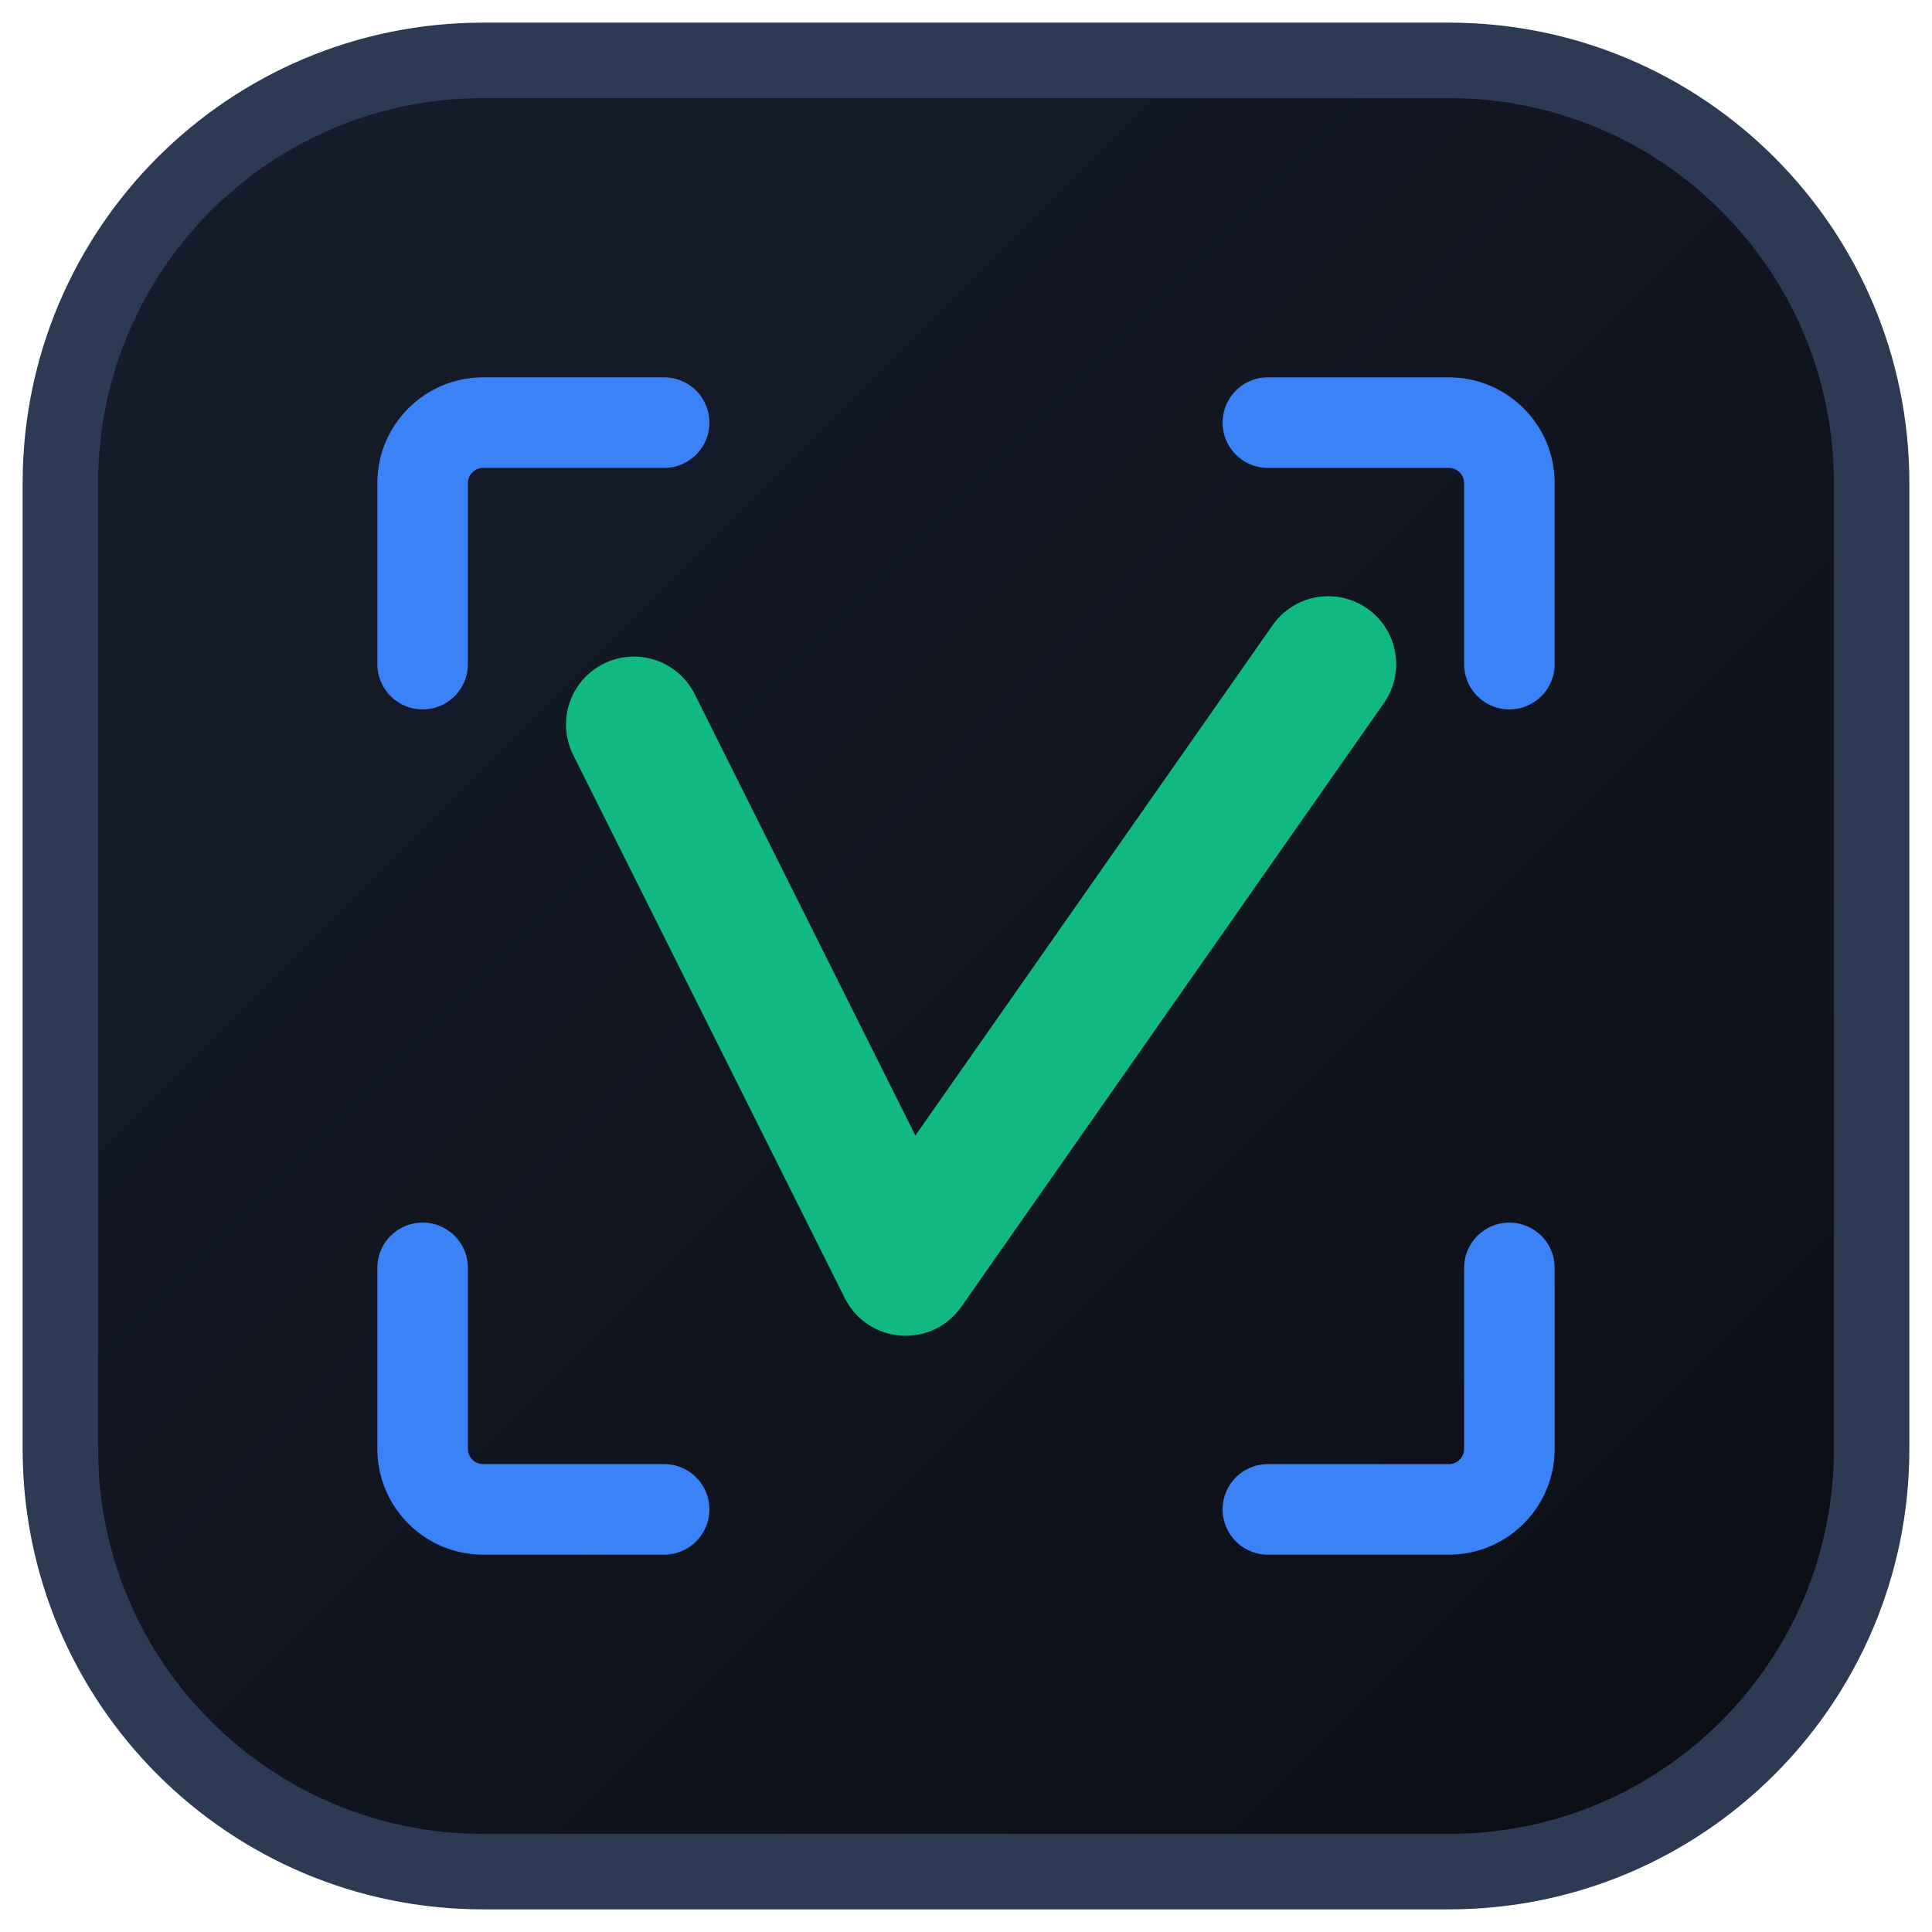
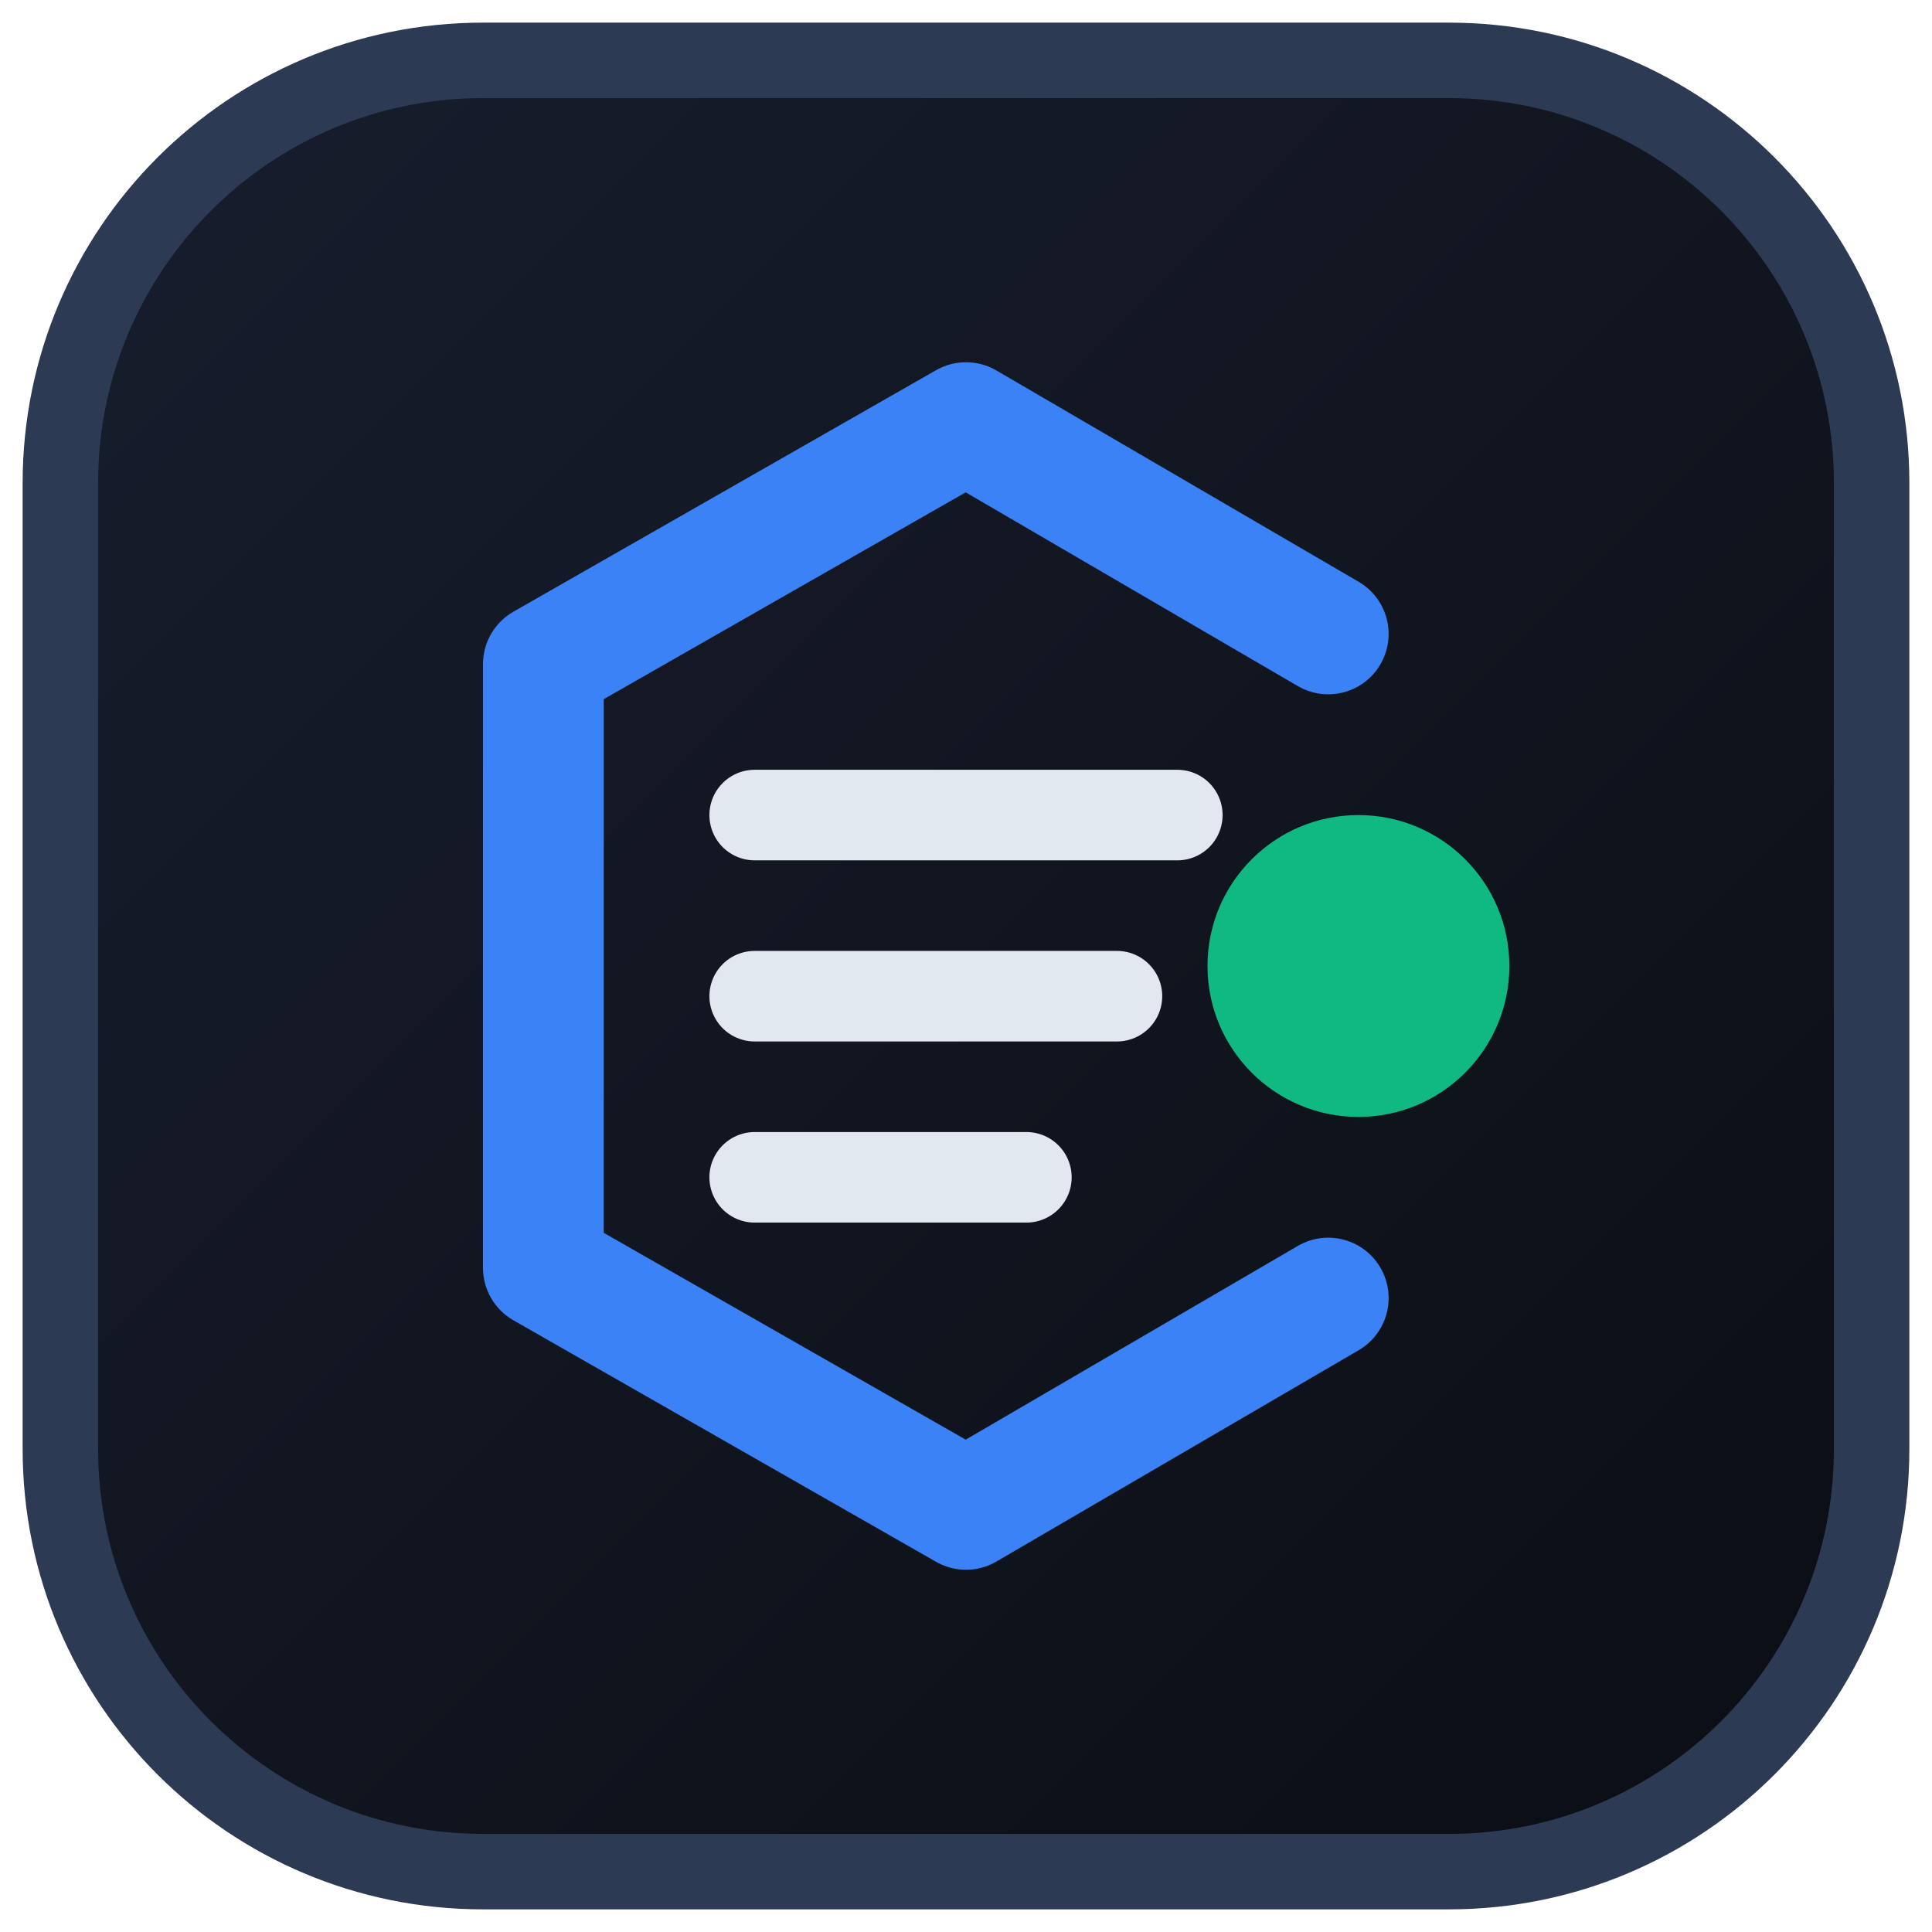
<svg xmlns="http://www.w3.org/2000/svg" viewBox="0 0 64 64" fill="none">
  <defs>
    <linearGradient id="bg" x1="0" y1="0" x2="64" y2="64" gradientUnits="userSpaceOnUse">
      <stop offset="0%" stop-color="#171e2e" />
      <stop offset="100%" stop-color="#0b0d12" />
    </linearGradient>
  </defs>
  <rect x="2" y="2" width="60" height="60" rx="14" fill="url(#bg)" stroke="#2d3a54" stroke-width="2.5" />
-   <path d="M14 22V16C14 14.9 14.9 14 16 14H22" stroke="#3b82f6" stroke-width="3" stroke-linecap="round" />
-   <path d="M42 14H48C49.1 14 50 14.9 50 16V22" stroke="#3b82f6" stroke-width="3" stroke-linecap="round" />
-   <path d="M14 42V48C14 49.1 14.9 50 16 50H22" stroke="#3b82f6" stroke-width="3" stroke-linecap="round" />
-   <path d="M42 50H48C49.1 50 50 49.1 50 48V42" stroke="#3b82f6" stroke-width="3" stroke-linecap="round" />
-   <path d="M21 24L30 42L44 22" stroke="#10b981" stroke-width="4.5" stroke-linecap="round" stroke-linejoin="round" />
+   <path d="M44 21L32 14L18 22V42L32 50L44 43" stroke="#3b82f6" stroke-width="4" stroke-linecap="round" stroke-linejoin="round" />
+   <line x1="25" y1="27" x2="39" y2="27" stroke="#e2e8f0" stroke-width="3" stroke-linecap="round" />
+   <line x1="25" y1="33" x2="37" y2="33" stroke="#e2e8f0" stroke-width="3" stroke-linecap="round" />
+   <line x1="25" y1="39" x2="34" y2="39" stroke="#e2e8f0" stroke-width="3" stroke-linecap="round" />
+   <circle cx="45" cy="32" r="5" fill="#10b981" />
</svg>
